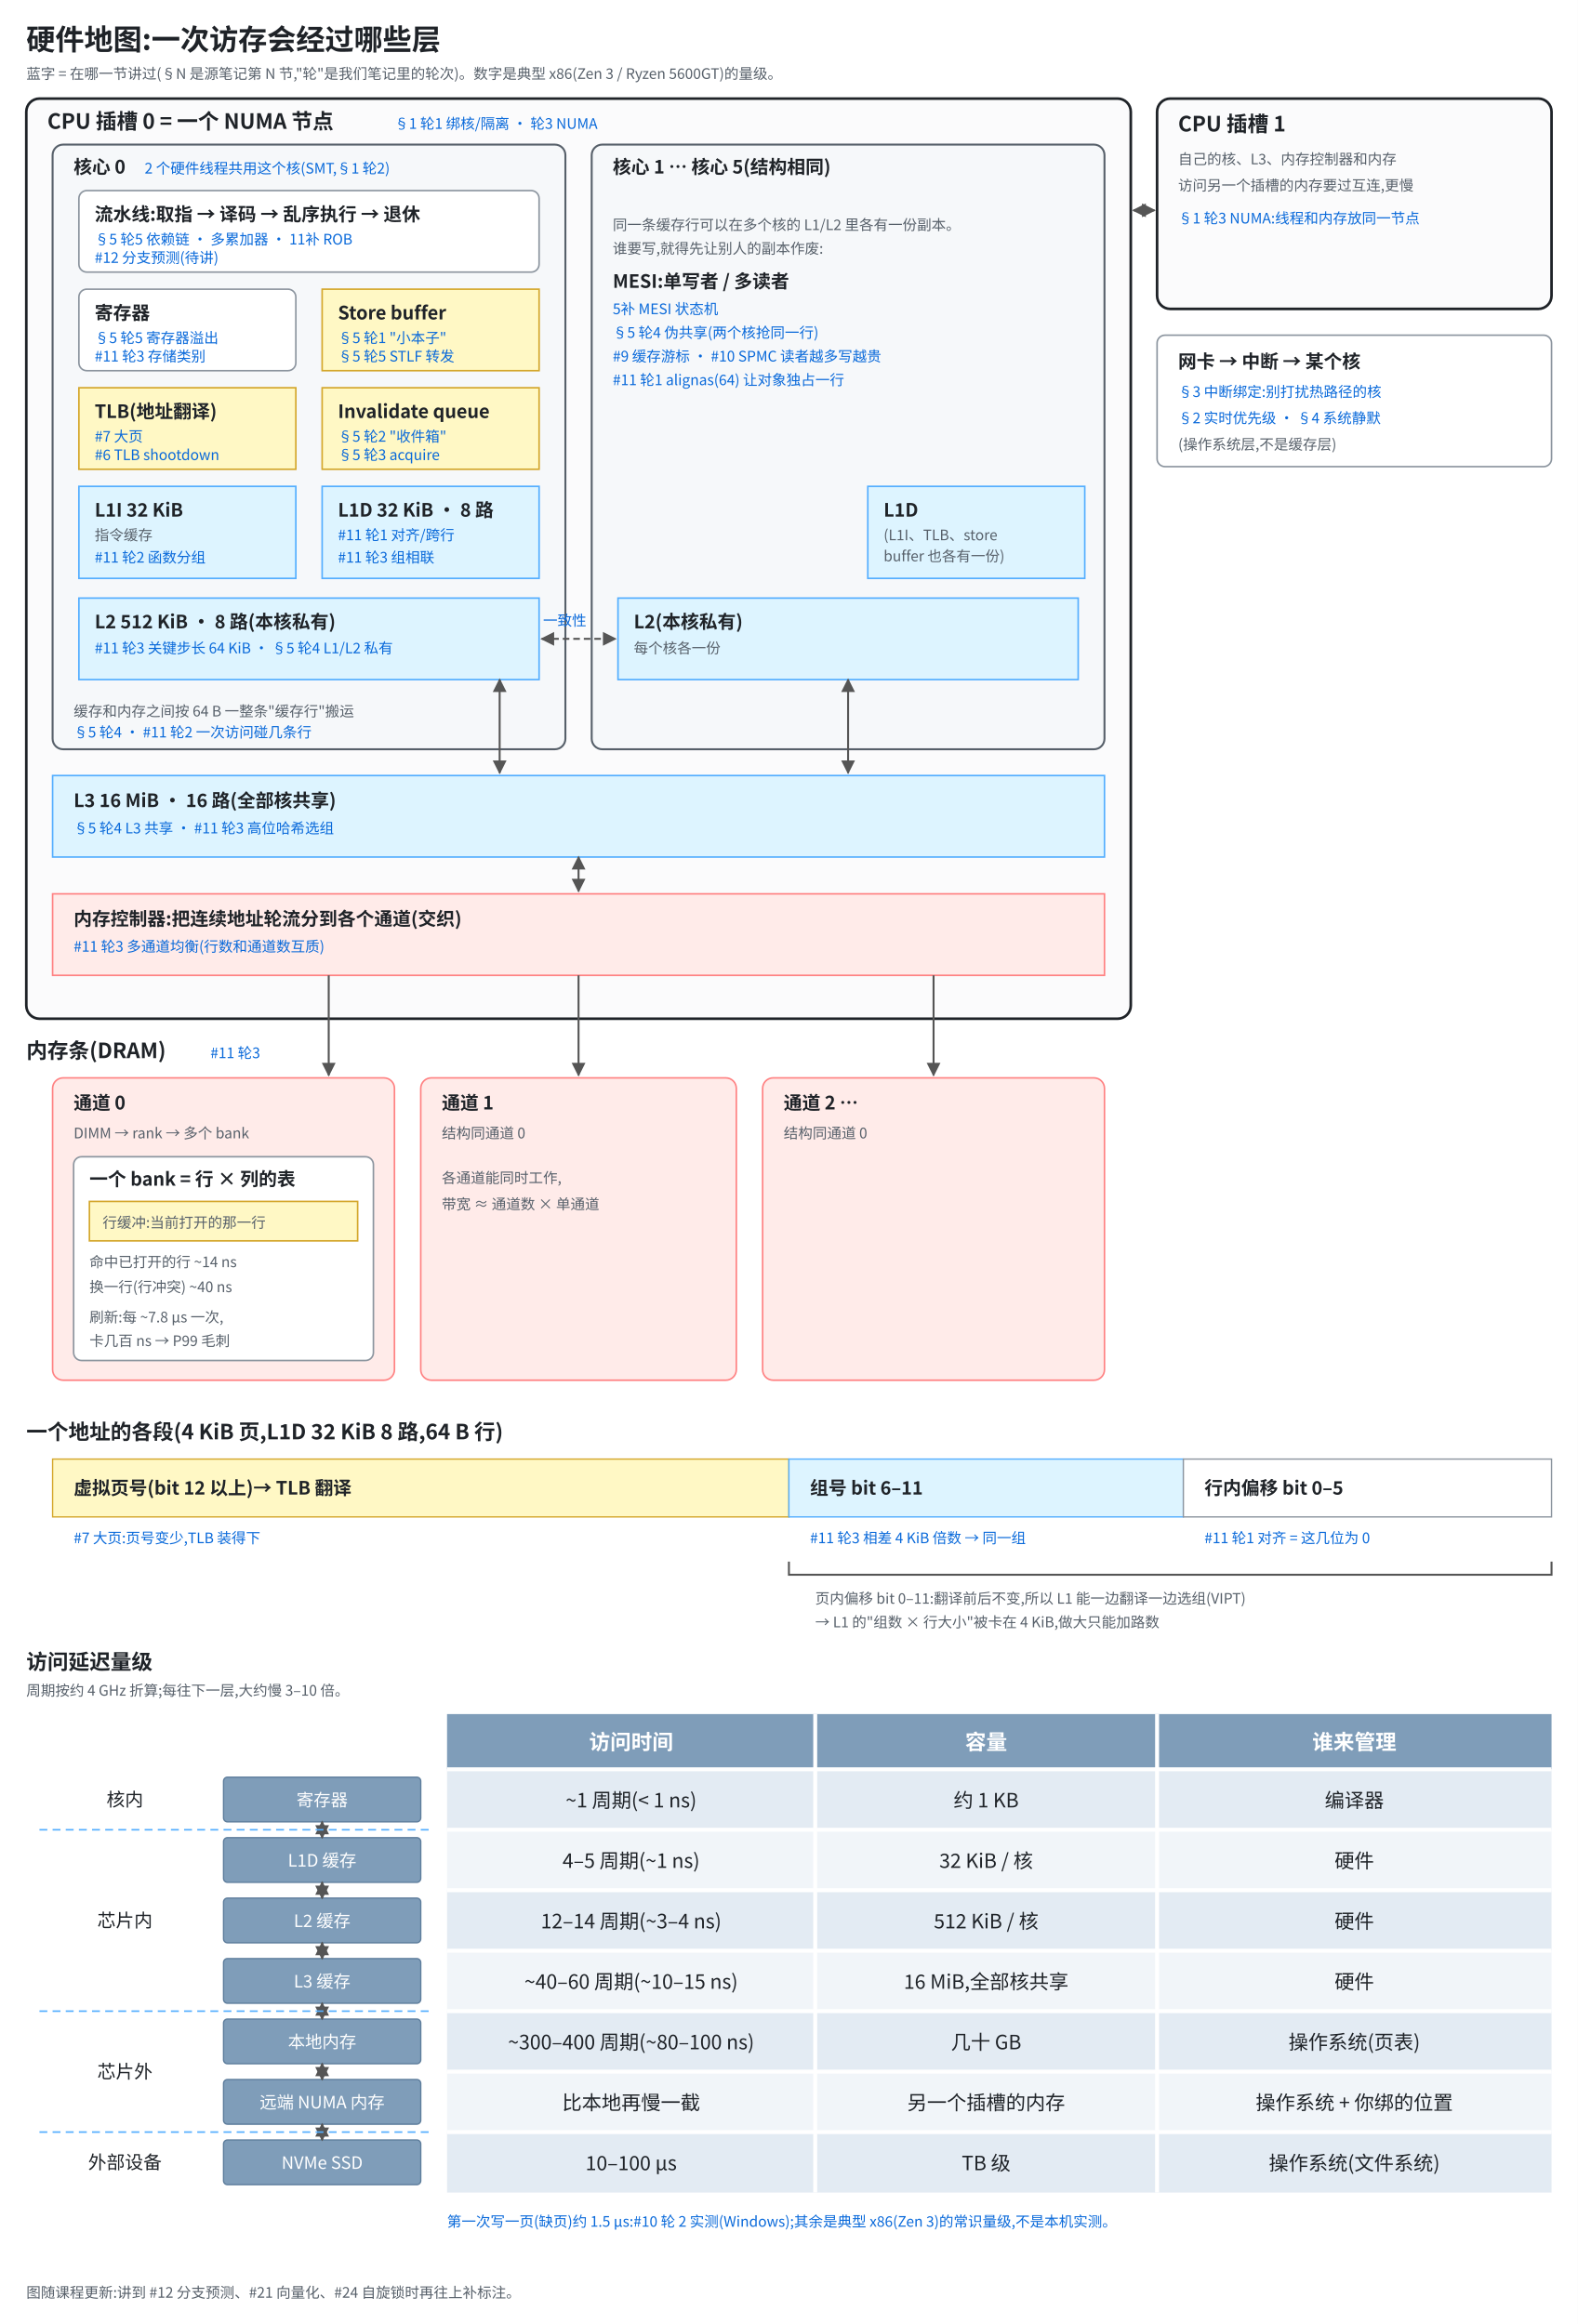
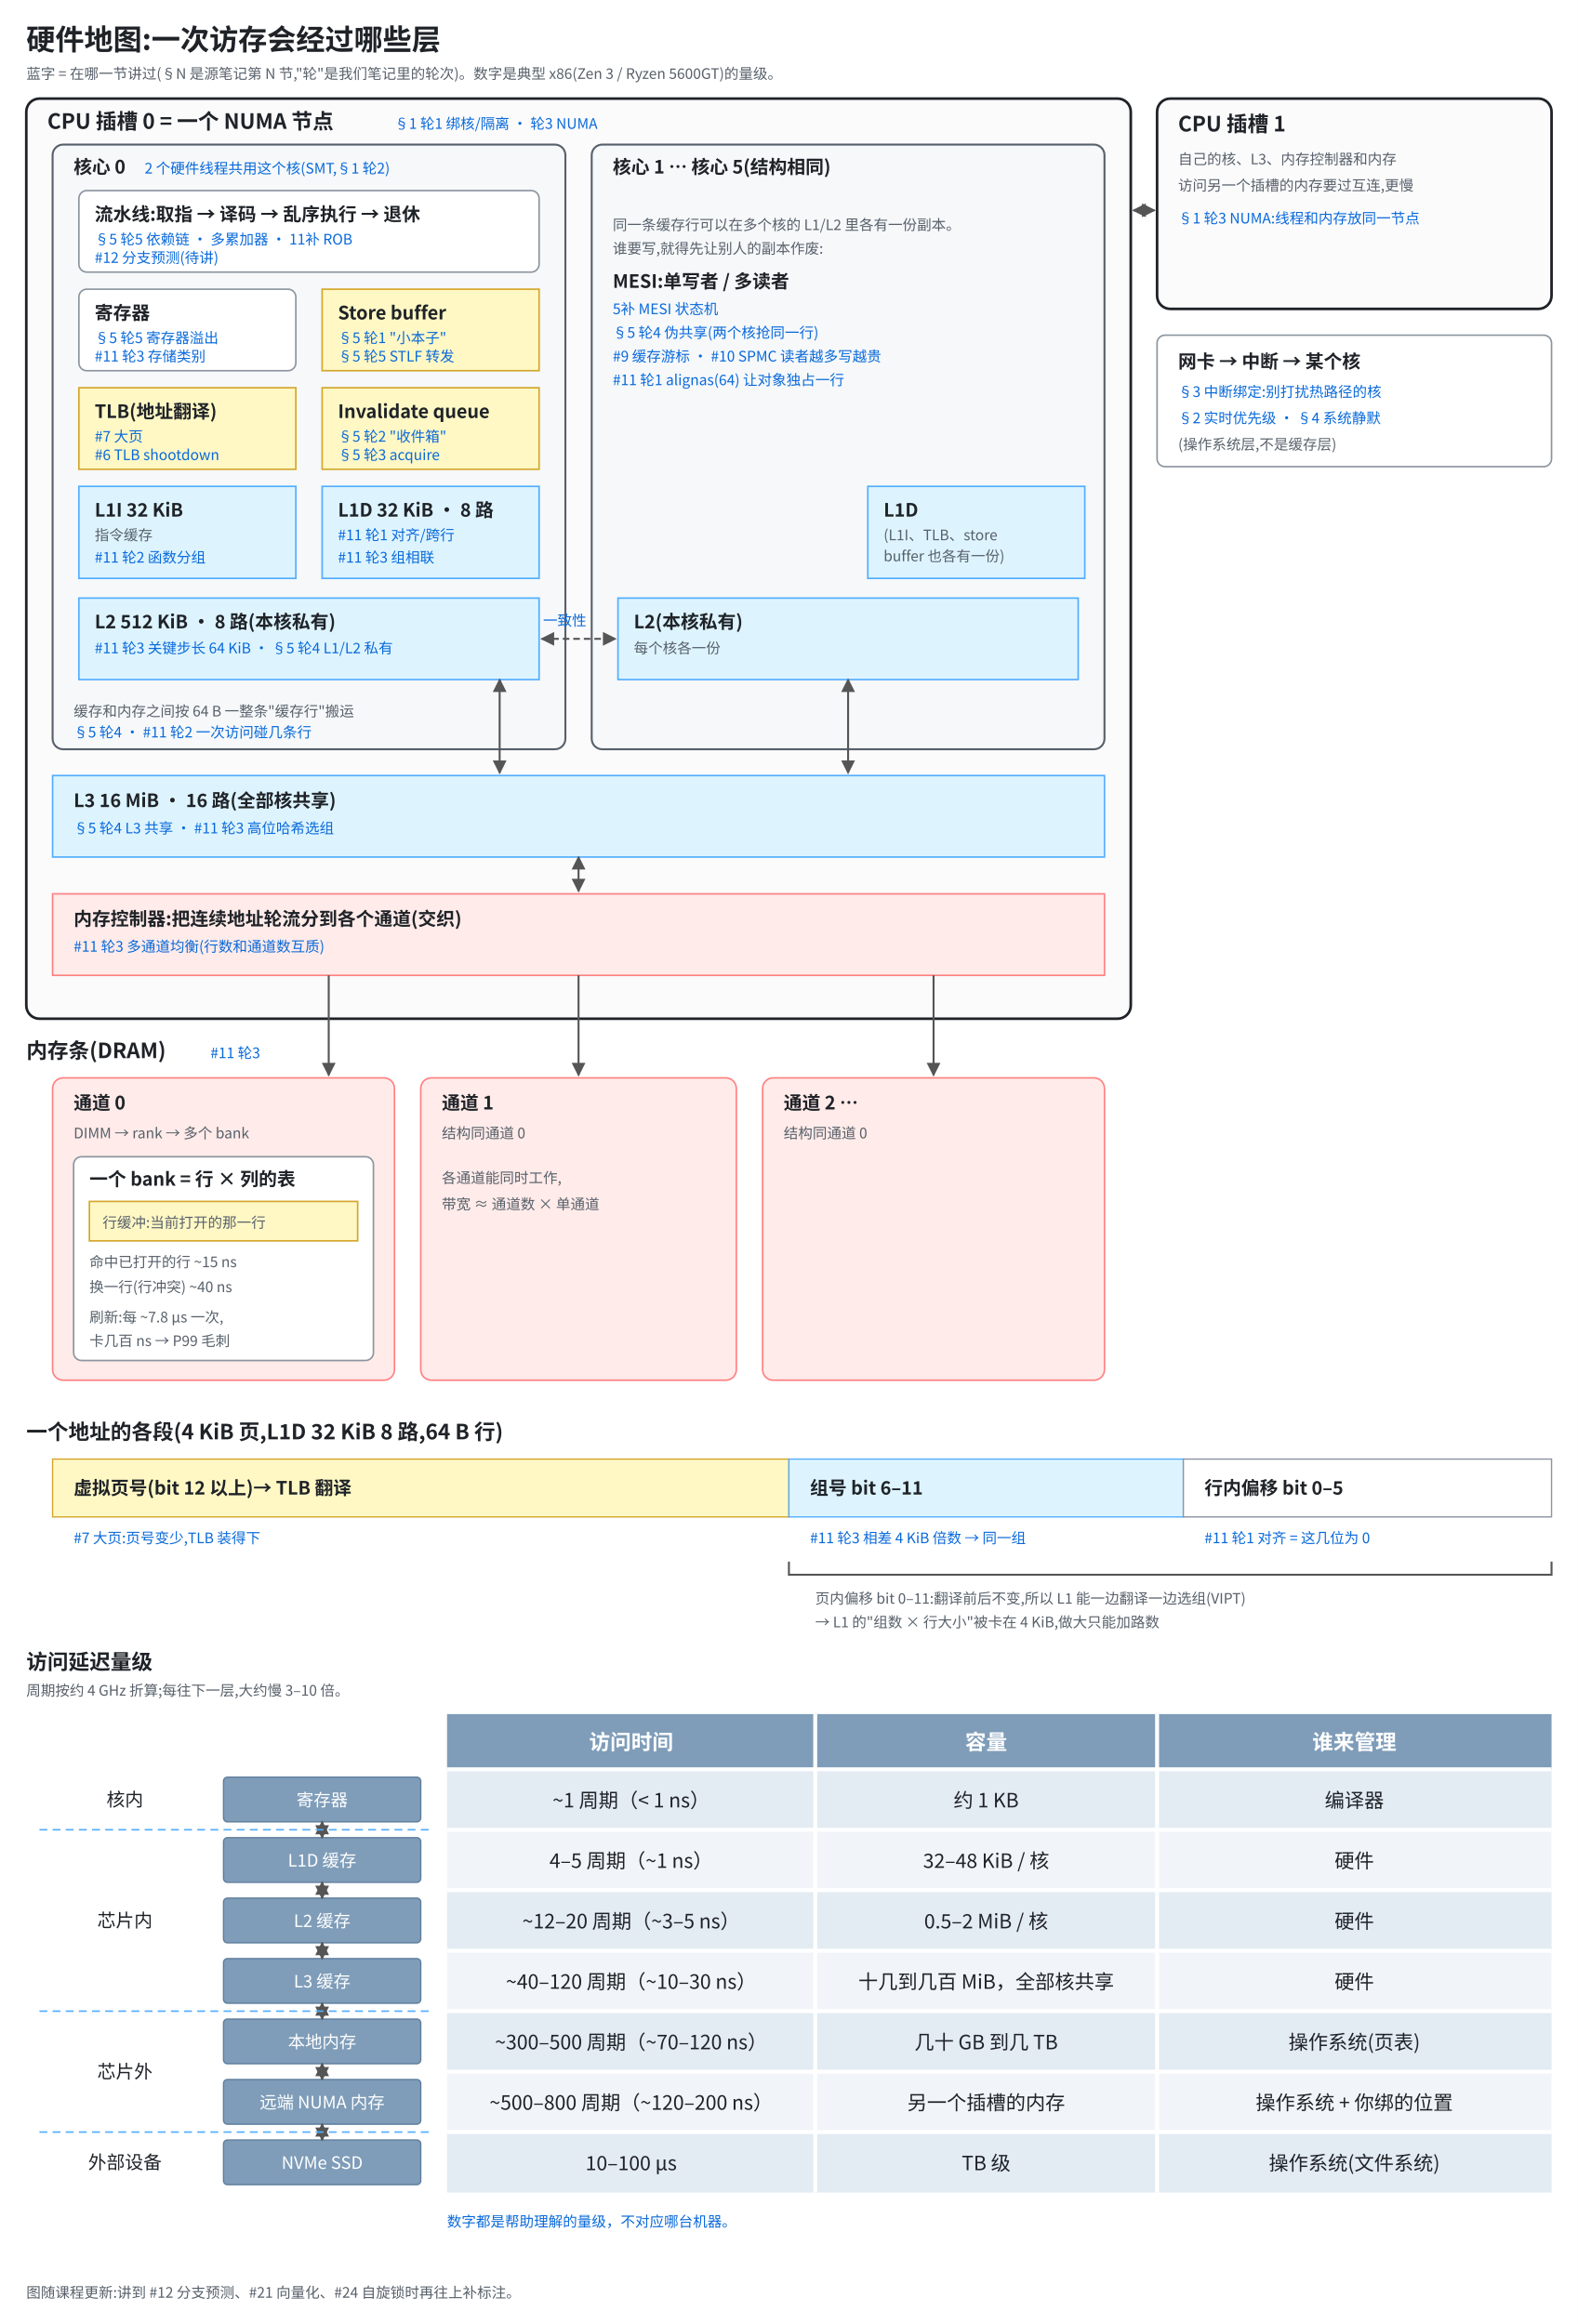
<svg xmlns="http://www.w3.org/2000/svg" viewBox="0 0 1200 1768" width="1200" height="1768" font-family="PingFang SC, Microsoft YaHei, Noto Sans CJK SC, sans-serif">
  <defs>
    <marker id="arr" viewBox="0 0 10 10" refX="9" refY="5" markerWidth="7" markerHeight="7" orient="auto-start-reverse">
      <path d="M0,0 L10,5 L0,10 z" fill="#555" />
    </marker>
    <style>
      .t  { font-size: 14px; font-weight: 600; fill: #1f2328; }
      .s  { font-size: 11px; fill: #57606a; }
      .h  { font-size: 16px; font-weight: 700; fill: #1f2328; }
      .tag{ font-size: 11px; fill: #0969da; }
      .box   { fill: #ffffff; stroke: #8c959f; stroke-width: 1.2; rx: 6; }
      .core  { fill: #f6f8fa; stroke: #57606a; stroke-width: 1.5; }
      .sock  { fill: #fbfbfc; stroke: #1f2328; stroke-width: 2; }
      .cache { fill: #ddf4ff; stroke: #54aeff; stroke-width: 1.2; }
      .buf   { fill: #fff8c5; stroke: #d4a72c; stroke-width: 1.2; }
      .mem   { fill: #ffebe9; stroke: #ff8182; stroke-width: 1.2; }
      .line  { stroke: #555; stroke-width: 1.5; fill: none; }
    </style>
  </defs>
  <rect x="0" y="0" width="1200" height="1768" fill="#ffffff" />
  <text x="20" y="38" class="h" style="font-size:22px">硬件地图:一次访存会经过哪些层</text>
  <text x="20" y="60" class="s">蓝字 = 在哪一节讲过(§N 是源笔记第 N 节,"轮"是我们笔记里的轮次)。数字是典型 x86(Zen 3 / Ryzen 5600GT)的量级。</text>
  <rect x="20" y="75" width="840" height="700" rx="10" class="sock" />
  <text x="36" y="98" class="h">CPU 插槽 0 = 一个 NUMA 节点</text>
  <text x="300" y="98" class="tag">§1 轮1 绑核/隔离 · 轮3 NUMA</text>
  <rect x="40" y="110" width="390" height="460" rx="8" class="core" />
  <text x="56" y="132" class="t">核心 0</text>
  <text x="110" y="132" class="tag">2 个硬件线程共用这个核(SMT,§1 轮2)</text>
  <rect x="60" y="145" width="350" height="62" class="box" />
  <text x="72" y="168" class="t">流水线:取指 → 译码 → 乱序执行 → 退休</text>
  <text x="72" y="186" class="tag">§5 轮5 依赖链 · 多累加器 · 11补 ROB</text>
  <text x="72" y="200" class="tag">#12 分支预测(待讲)</text>
  <rect x="60" y="220" width="165" height="62" class="box" />
  <text x="72" y="243" class="t">寄存器</text>
  <text x="72" y="261" class="tag">§5 轮5 寄存器溢出</text>
  <text x="72" y="275" class="tag">#11 轮3 存储类别</text>
  <rect x="245" y="220" width="165" height="62" class="buf" />
  <text x="257" y="243" class="t">Store buffer</text>
  <text x="257" y="261" class="tag">§5 轮1 "小本子"</text>
  <text x="257" y="275" class="tag">§5 轮5 STLF 转发</text>
  <rect x="60" y="295" width="165" height="62" class="buf" />
  <text x="72" y="318" class="t">TLB(地址翻译)</text>
  <text x="72" y="336" class="tag">#7 大页</text>
  <text x="72" y="350" class="tag">#6 TLB shootdown</text>
  <rect x="245" y="295" width="165" height="62" class="buf" />
  <text x="257" y="318" class="t">Invalidate queue</text>
  <text x="257" y="336" class="tag">§5 轮2 "收件箱"</text>
  <text x="257" y="350" class="tag">§5 轮3 acquire</text>
  <rect x="60" y="370" width="165" height="70" class="cache" />
  <text x="72" y="393" class="t">L1I 32 KiB</text>
  <text x="72" y="411" class="s">指令缓存</text>
  <text x="72" y="428" class="tag">#11 轮2 函数分组</text>
  <rect x="245" y="370" width="165" height="70" class="cache" />
  <text x="257" y="393" class="t">L1D 32 KiB · 8 路</text>
  <text x="257" y="411" class="tag">#11 轮1 对齐/跨行</text>
  <text x="257" y="428" class="tag">#11 轮3 组相联</text>
  <rect x="60" y="455" width="350" height="62" class="cache" />
  <text x="72" y="478" class="t">L2 512 KiB · 8 路(本核私有)</text>
  <text x="72" y="497" class="tag">#11 轮3 关键步长 64 KiB · §5 轮4 L1/L2 私有</text>
  <text x="56" y="545" class="s">缓存和内存之间按 64 B 一整条"缓存行"搬运</text>
  <text x="56" y="561" class="tag">§5 轮4 · #11 轮2 一次访问碰几条行</text>
  <rect x="450" y="110" width="390" height="460" rx="8" class="core" />
  <text x="466" y="132" class="t">核心 1 … 核心 5(结构相同)</text>
  <text x="466" y="175" class="s">同一条缓存行可以在多个核的 L1/L2 里各有一份副本。</text>
  <text x="466" y="193" class="s">谁要写,就得先让别人的副本作废:</text>
  <text x="466" y="219" class="t">MESI:单写者 / 多读者</text>
  <text x="466" y="239" class="tag">5补 MESI 状态机</text>
  <text x="466" y="257" class="tag">§5 轮4 伪共享(两个核抢同一行)</text>
  <text x="466" y="275" class="tag">#9 缓存游标 · #10 SPMC 读者越多写越贵</text>
  <text x="466" y="293" class="tag">#11 轮1 alignas(64) 让对象独占一行</text>
  <rect x="660" y="370" width="165" height="70" class="cache" />
  <text x="672" y="393" class="t">L1D</text>
  <text x="672" y="411" class="s">(L1I、TLB、store</text>
  <text x="672" y="427" class="s">buffer 也各有一份)</text>
  <rect x="470" y="455" width="350" height="62" class="cache" />
  <text x="482" y="478" class="t">L2(本核私有)</text>
  <text x="482" y="497" class="s">每个核各一份</text>
  <line x1="412" y1="486" x2="468" y2="486" class="line" marker-start="url(#arr)" marker-end="url(#arr)" stroke-dasharray="5 3" />
  <text x="413" y="476" class="tag">一致性</text>
  <rect x="40" y="590" width="800" height="62" class="cache" />
  <text x="56" y="614" class="t">L3 16 MiB · 16 路(全部核共享)</text>
  <text x="56" y="634" class="tag">§5 轮4 L3 共享 · #11 轮3 高位哈希选组</text>
  <line x1="380" y1="517" x2="380" y2="588" class="line" marker-start="url(#arr)" marker-end="url(#arr)" />
  <line x1="645" y1="517" x2="645" y2="588" class="line" marker-start="url(#arr)" marker-end="url(#arr)" />
  <rect x="40" y="680" width="800" height="62" class="mem" />
  <text x="56" y="704" class="t">内存控制器:把连续地址轮流分到各个通道(交织)</text>
  <text x="56" y="724" class="tag">#11 轮3 多通道均衡(行数和通道数互质)</text>
  <line x1="440" y1="652" x2="440" y2="678" class="line" marker-start="url(#arr)" marker-end="url(#arr)" />
  <rect x="880" y="75" width="300" height="160" rx="10" class="sock" />
  <text x="896" y="100" class="h">CPU 插槽 1</text>
  <text x="896" y="125" class="s">自己的核、L3、内存控制器和内存</text>
  <text x="896" y="145" class="s">访问另一个插槽的内存要过互连,更慢</text>
  <text x="896" y="170" class="tag">§1 轮3 NUMA:线程和内存放同一节点</text>
  <line x1="862" y1="160" x2="878" y2="160" class="line" marker-start="url(#arr)" marker-end="url(#arr)" />
  <rect x="880" y="255" width="300" height="100" rx="8" class="box" />
  <text x="896" y="280" class="t">网卡 → 中断 → 某个核</text>
  <text x="896" y="302" class="tag">§3 中断绑定:别打扰热路径的核</text>
  <text x="896" y="322" class="tag">§2 实时优先级 · §4 系统静默</text>
  <text x="896" y="342" class="s">(操作系统层,不是缓存层)</text>
  <text x="20" y="805" class="h">内存条(DRAM)</text>
  <text x="160" y="805" class="tag">#11 轮3</text>
  <line x1="250" y1="742" x2="250" y2="818" class="line" marker-end="url(#arr)" />
  <line x1="440" y1="742" x2="440" y2="818" class="line" marker-end="url(#arr)" />
  <line x1="710" y1="742" x2="710" y2="818" class="line" marker-end="url(#arr)" />
  <rect x="40" y="820" width="260" height="230" rx="8" class="mem" />
  <text x="56" y="844" class="t">通道 0</text>
  <text x="56" y="866" class="s">DIMM → rank → 多个 bank</text>
  <rect x="56" y="880" width="228" height="155" class="box" />
  <text x="68" y="902" class="t">一个 bank = 行 × 列的表</text>
  <rect x="68" y="914" width="204" height="30" class="buf" />
  <text x="78" y="934" class="s">行缓冲:当前打开的那一行</text>
-   <text x="68" y="964" class="s">命中已打开的行 ~14 ns</text>
+   <text x="68" y="964" class="s">命中已打开的行 ~15 ns</text>
  <text x="68" y="983" class="s">换一行(行冲突) ~40 ns</text>
  <text x="68" y="1006" class="s">刷新:每 ~7.8 µs 一次,</text>
  <text x="68" y="1024" class="s">卡几百 ns → P99 毛刺</text>
  <rect x="320" y="820" width="240" height="230" rx="8" class="mem" />
  <text x="336" y="844" class="t">通道 1</text>
  <text x="336" y="866" class="s">结构同通道 0</text>
  <text x="336" y="900" class="s">各通道能同时工作,</text>
  <text x="336" y="920" class="s">带宽 ≈ 通道数 × 单通道</text>
  <rect x="580" y="820" width="260" height="230" rx="8" class="mem" />
  <text x="596" y="844" class="t">通道 2 …</text>
  <text x="596" y="866" class="s">结构同通道 0</text>
  <text x="20" y="1095" class="h">一个地址的各段(4 KiB 页,L1D 32 KiB 8 路,64 B 行)</text>
  <rect x="40" y="1110" width="560" height="44" fill="#fff8c5" stroke="#d4a72c" />
  <rect x="600" y="1110" width="300" height="44" fill="#ddf4ff" stroke="#54aeff" />
  <rect x="900" y="1110" width="280" height="44" fill="#ffffff" stroke="#8c959f" />
  <text x="56" y="1137" class="t">虚拟页号(bit 12 以上)→ TLB 翻译</text>
  <text x="616" y="1137" class="t">组号 bit 6–11</text>
  <text x="916" y="1137" class="t">行内偏移 bit 0–5</text>
  <text x="56" y="1174" class="tag">#7 大页:页号变少,TLB 装得下</text>
  <text x="616" y="1174" class="tag">#11 轮3 相差 4 KiB 倍数 → 同一组</text>
  <text x="916" y="1174" class="tag">#11 轮1 对齐 = 这几位为 0</text>
  <path d="M600,1188 L600,1198 L1180,1198 L1180,1188" class="line" />
  <text x="620" y="1220" class="s">页内偏移 bit 0–11:翻译前后不变,所以 L1 能一边翻译一边选组(VIPT)</text>
  <text x="620" y="1238" class="s">→ L1 的"组数 × 行大小"被卡在 4 KiB,做大只能加路数</text>
  <text x="20" y="1270" class="h">访问延迟量级</text>
  <text x="20" y="1290" class="s">周期按约 4 GHz 折算;每往下一层,大约慢 3–10 倍。</text>
  <rect x="340" y="1304" width="840" height="42" fill="#7f9db9" />
  <text x="480" y="1331" text-anchor="middle" style="font-size:16px;font-weight:700;fill:#ffffff">访问时间</text>
  <text x="750" y="1331" text-anchor="middle" style="font-size:16px;font-weight:700;fill:#ffffff">容量</text>
  <text x="1030" y="1331" text-anchor="middle" style="font-size:16px;font-weight:700;fill:#ffffff">谁来管理</text>
  <line x1="620" y1="1304" x2="620" y2="1668" stroke="#ffffff" stroke-width="3" />
  <line x1="880" y1="1304" x2="880" y2="1668" stroke="#ffffff" stroke-width="3" />
  <rect x="340" y="1346" width="840" height="46" fill="#e3ebf3" />
  <line x1="340" y1="1346" x2="1180" y2="1346" stroke="#ffffff" stroke-width="3" />
-   <text x="480" y="1375" text-anchor="middle" style="font-size:15px;fill:#1f2328">~1 周期(&lt; 1 ns)</text>
+   <text x="480" y="1375" text-anchor="middle" style="font-size:15px;fill:#1f2328">~1 周期（&lt; 1 ns）</text>
  <text x="750" y="1375" text-anchor="middle" style="font-size:15px;fill:#1f2328">约 1 KB</text>
  <text x="1030" y="1375" text-anchor="middle" style="font-size:15px;fill:#1f2328">编译器</text>
  <rect x="170" y="1352" width="150" height="34" rx="3" fill="#7f9db9" stroke="#5d7d9c" />
  <text x="245" y="1374" text-anchor="middle" style="font-size:13px;fill:#ffffff">寄存器</text>
  <line x1="620" y1="1346" x2="620" y2="1392" stroke="#ffffff" stroke-width="3" />
  <line x1="880" y1="1346" x2="880" y2="1392" stroke="#ffffff" stroke-width="3" />
  <rect x="340" y="1392" width="840" height="46" fill="#f1f5f9" />
  <line x1="340" y1="1392" x2="1180" y2="1392" stroke="#ffffff" stroke-width="3" />
-   <text x="480" y="1421" text-anchor="middle" style="font-size:15px;fill:#1f2328">4–5 周期(~1 ns)</text>
-   <text x="750" y="1421" text-anchor="middle" style="font-size:15px;fill:#1f2328">32 KiB / 核</text>
+   <text x="480" y="1421" text-anchor="middle" style="font-size:15px;fill:#1f2328">4–5 周期（~1 ns）</text>
+   <text x="750" y="1421" text-anchor="middle" style="font-size:15px;fill:#1f2328">32–48 KiB / 核</text>
  <text x="1030" y="1421" text-anchor="middle" style="font-size:15px;fill:#1f2328">硬件</text>
  <rect x="170" y="1398" width="150" height="34" rx="3" fill="#7f9db9" stroke="#5d7d9c" />
  <text x="245" y="1420" text-anchor="middle" style="font-size:13px;fill:#ffffff">L1D 缓存</text>
  <line x1="620" y1="1392" x2="620" y2="1438" stroke="#ffffff" stroke-width="3" />
  <line x1="880" y1="1392" x2="880" y2="1438" stroke="#ffffff" stroke-width="3" />
  <rect x="340" y="1438" width="840" height="46" fill="#e3ebf3" />
  <line x1="340" y1="1438" x2="1180" y2="1438" stroke="#ffffff" stroke-width="3" />
-   <text x="480" y="1467" text-anchor="middle" style="font-size:15px;fill:#1f2328">12–14 周期(~3–4 ns)</text>
-   <text x="750" y="1467" text-anchor="middle" style="font-size:15px;fill:#1f2328">512 KiB / 核</text>
+   <text x="480" y="1467" text-anchor="middle" style="font-size:15px;fill:#1f2328">~12–20 周期（~3–5 ns）</text>
+   <text x="750" y="1467" text-anchor="middle" style="font-size:15px;fill:#1f2328">0.5–2 MiB / 核</text>
  <text x="1030" y="1467" text-anchor="middle" style="font-size:15px;fill:#1f2328">硬件</text>
  <rect x="170" y="1444" width="150" height="34" rx="3" fill="#7f9db9" stroke="#5d7d9c" />
  <text x="245" y="1466" text-anchor="middle" style="font-size:13px;fill:#ffffff">L2 缓存</text>
  <line x1="620" y1="1438" x2="620" y2="1484" stroke="#ffffff" stroke-width="3" />
  <line x1="880" y1="1438" x2="880" y2="1484" stroke="#ffffff" stroke-width="3" />
  <rect x="340" y="1484" width="840" height="46" fill="#f1f5f9" />
  <line x1="340" y1="1484" x2="1180" y2="1484" stroke="#ffffff" stroke-width="3" />
-   <text x="480" y="1513" text-anchor="middle" style="font-size:15px;fill:#1f2328">~40–60 周期(~10–15 ns)</text>
-   <text x="750" y="1513" text-anchor="middle" style="font-size:15px;fill:#1f2328">16 MiB,全部核共享</text>
+   <text x="480" y="1513" text-anchor="middle" style="font-size:15px;fill:#1f2328">~40–120 周期（~10–30 ns）</text>
+   <text x="750" y="1513" text-anchor="middle" style="font-size:15px;fill:#1f2328">十几到几百 MiB，全部核共享</text>
  <text x="1030" y="1513" text-anchor="middle" style="font-size:15px;fill:#1f2328">硬件</text>
  <rect x="170" y="1490" width="150" height="34" rx="3" fill="#7f9db9" stroke="#5d7d9c" />
  <text x="245" y="1512" text-anchor="middle" style="font-size:13px;fill:#ffffff">L3 缓存</text>
  <line x1="620" y1="1484" x2="620" y2="1530" stroke="#ffffff" stroke-width="3" />
  <line x1="880" y1="1484" x2="880" y2="1530" stroke="#ffffff" stroke-width="3" />
  <rect x="340" y="1530" width="840" height="46" fill="#e3ebf3" />
  <line x1="340" y1="1530" x2="1180" y2="1530" stroke="#ffffff" stroke-width="3" />
-   <text x="480" y="1559" text-anchor="middle" style="font-size:15px;fill:#1f2328">~300–400 周期(~80–100 ns)</text>
-   <text x="750" y="1559" text-anchor="middle" style="font-size:15px;fill:#1f2328">几十 GB</text>
+   <text x="480" y="1559" text-anchor="middle" style="font-size:15px;fill:#1f2328">~300–500 周期（~70–120 ns）</text>
+   <text x="750" y="1559" text-anchor="middle" style="font-size:15px;fill:#1f2328">几十 GB 到几 TB</text>
  <text x="1030" y="1559" text-anchor="middle" style="font-size:15px;fill:#1f2328">操作系统(页表)</text>
  <rect x="170" y="1536" width="150" height="34" rx="3" fill="#7f9db9" stroke="#5d7d9c" />
  <text x="245" y="1558" text-anchor="middle" style="font-size:13px;fill:#ffffff">本地内存</text>
  <line x1="620" y1="1530" x2="620" y2="1576" stroke="#ffffff" stroke-width="3" />
  <line x1="880" y1="1530" x2="880" y2="1576" stroke="#ffffff" stroke-width="3" />
  <rect x="340" y="1576" width="840" height="46" fill="#f1f5f9" />
  <line x1="340" y1="1576" x2="1180" y2="1576" stroke="#ffffff" stroke-width="3" />
-   <text x="480" y="1605" text-anchor="middle" style="font-size:15px;fill:#1f2328">比本地再慢一截</text>
+   <text x="480" y="1605" text-anchor="middle" style="font-size:15px;fill:#1f2328">~500–800 周期（~120–200 ns）</text>
  <text x="750" y="1605" text-anchor="middle" style="font-size:15px;fill:#1f2328">另一个插槽的内存</text>
  <text x="1030" y="1605" text-anchor="middle" style="font-size:15px;fill:#1f2328">操作系统 + 你绑的位置</text>
  <rect x="170" y="1582" width="150" height="34" rx="3" fill="#7f9db9" stroke="#5d7d9c" />
  <text x="245" y="1604" text-anchor="middle" style="font-size:13px;fill:#ffffff">远端 NUMA 内存</text>
  <line x1="620" y1="1576" x2="620" y2="1622" stroke="#ffffff" stroke-width="3" />
  <line x1="880" y1="1576" x2="880" y2="1622" stroke="#ffffff" stroke-width="3" />
  <rect x="340" y="1622" width="840" height="46" fill="#e3ebf3" />
  <line x1="340" y1="1622" x2="1180" y2="1622" stroke="#ffffff" stroke-width="3" />
  <text x="480" y="1651" text-anchor="middle" style="font-size:15px;fill:#1f2328">10–100 µs</text>
  <text x="750" y="1651" text-anchor="middle" style="font-size:15px;fill:#1f2328">TB 级</text>
  <text x="1030" y="1651" text-anchor="middle" style="font-size:15px;fill:#1f2328">操作系统(文件系统)</text>
  <rect x="170" y="1628" width="150" height="34" rx="3" fill="#7f9db9" stroke="#5d7d9c" />
  <text x="245" y="1650" text-anchor="middle" style="font-size:13px;fill:#ffffff">NVMe SSD</text>
  <line x1="620" y1="1622" x2="620" y2="1668" stroke="#ffffff" stroke-width="3" />
  <line x1="880" y1="1622" x2="880" y2="1668" stroke="#ffffff" stroke-width="3" />
  <line x1="245" y1="1386" x2="245" y2="1398" class="line" marker-start="url(#arr)" marker-end="url(#arr)" />
  <line x1="245" y1="1432" x2="245" y2="1444" class="line" marker-start="url(#arr)" marker-end="url(#arr)" />
  <line x1="245" y1="1478" x2="245" y2="1490" class="line" marker-start="url(#arr)" marker-end="url(#arr)" />
  <line x1="245" y1="1524" x2="245" y2="1536" class="line" marker-start="url(#arr)" marker-end="url(#arr)" />
  <line x1="245" y1="1570" x2="245" y2="1582" class="line" marker-start="url(#arr)" marker-end="url(#arr)" />
  <line x1="245" y1="1616" x2="245" y2="1628" class="line" marker-start="url(#arr)" marker-end="url(#arr)" />
  <text x="95" y="1374" text-anchor="middle" style="font-size:14px;fill:#1f2328">核内</text>
  <line x1="30" y1="1392" x2="330" y2="1392" stroke="#54aeff" stroke-width="1.2" stroke-dasharray="6 4" />
  <text x="95" y="1466" text-anchor="middle" style="font-size:14px;fill:#1f2328">芯片内</text>
  <line x1="30" y1="1530" x2="330" y2="1530" stroke="#54aeff" stroke-width="1.2" stroke-dasharray="6 4" />
  <text x="95" y="1581" text-anchor="middle" style="font-size:14px;fill:#1f2328">芯片外</text>
  <line x1="30" y1="1622" x2="330" y2="1622" stroke="#54aeff" stroke-width="1.2" stroke-dasharray="6 4" />
  <text x="95" y="1650" text-anchor="middle" style="font-size:14px;fill:#1f2328">外部设备</text>
-   <text x="340" y="1694" class="tag">第一次写一页(缺页)约 1.5 µs:#10 轮 2 实测(Windows);其余是典型 x86(Zen 3)的常识量级,不是本机实测。</text>
+   <text x="340" y="1694" class="tag">数字都是帮助理解的量级，不对应哪台机器。</text>
  <text x="20" y="1748" class="s">图随课程更新:讲到 #12 分支预测、#21 向量化、#24 自旋锁时再往上补标注。</text>
</svg>
